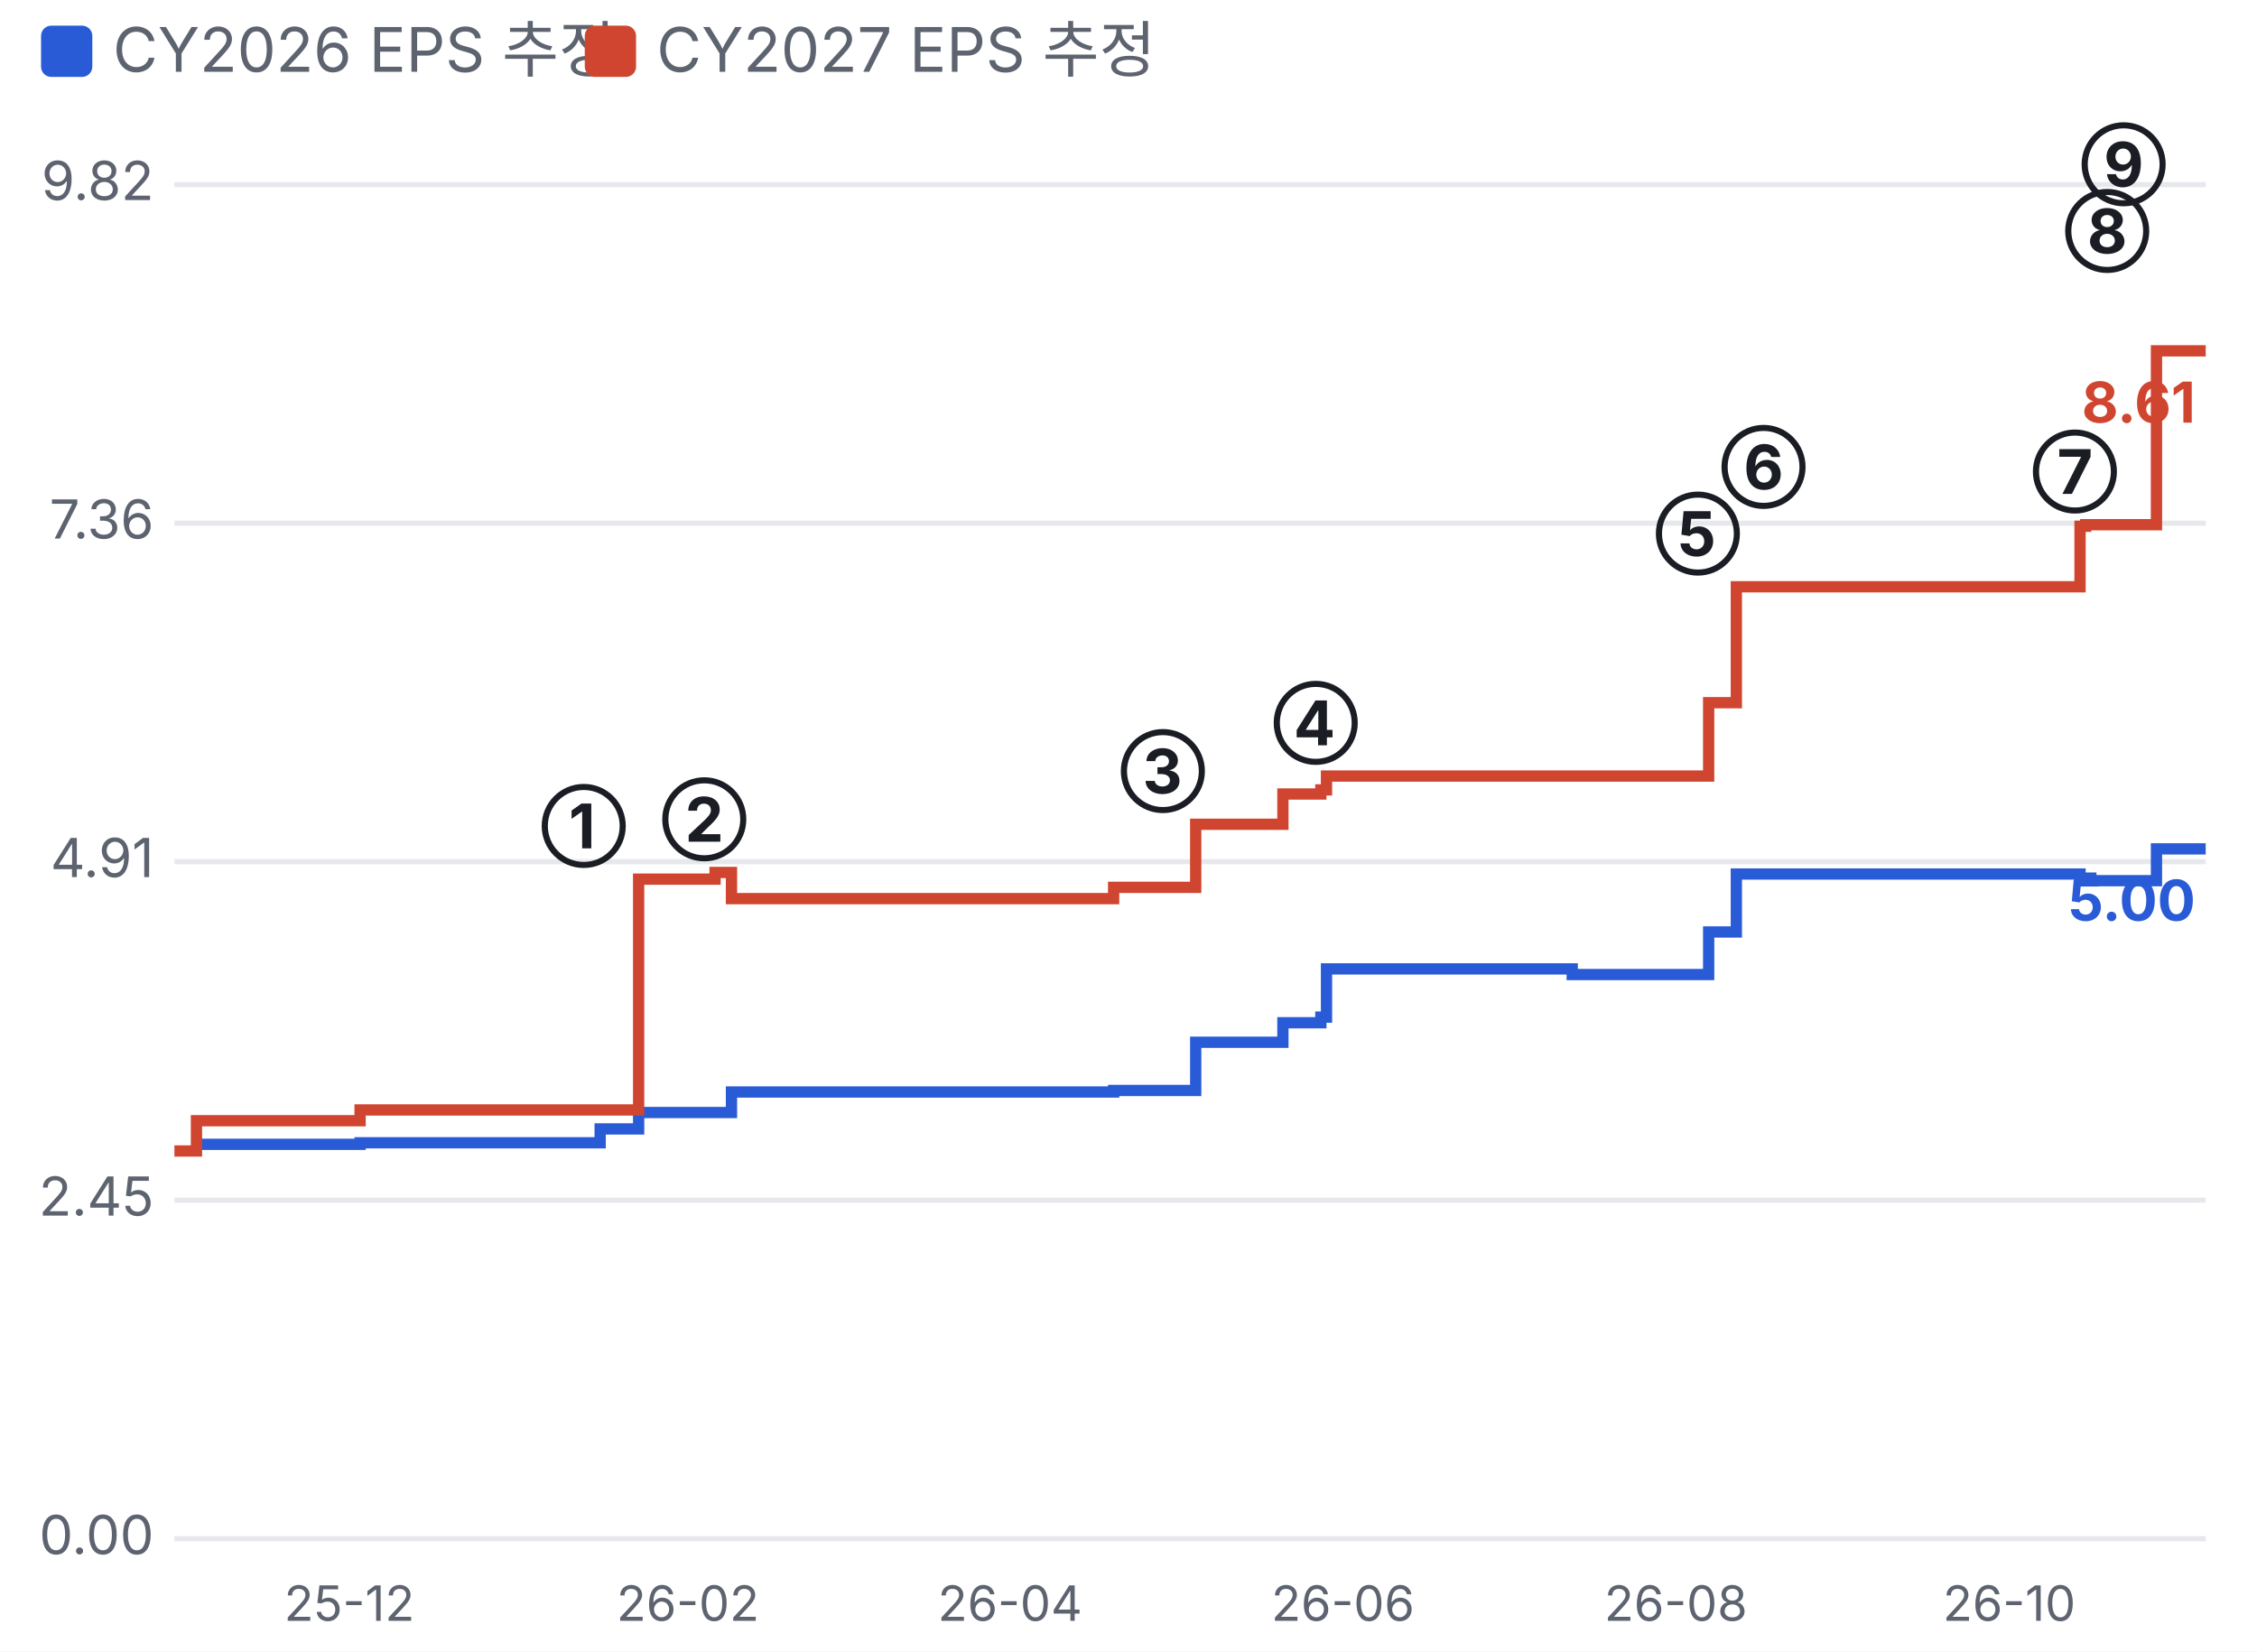
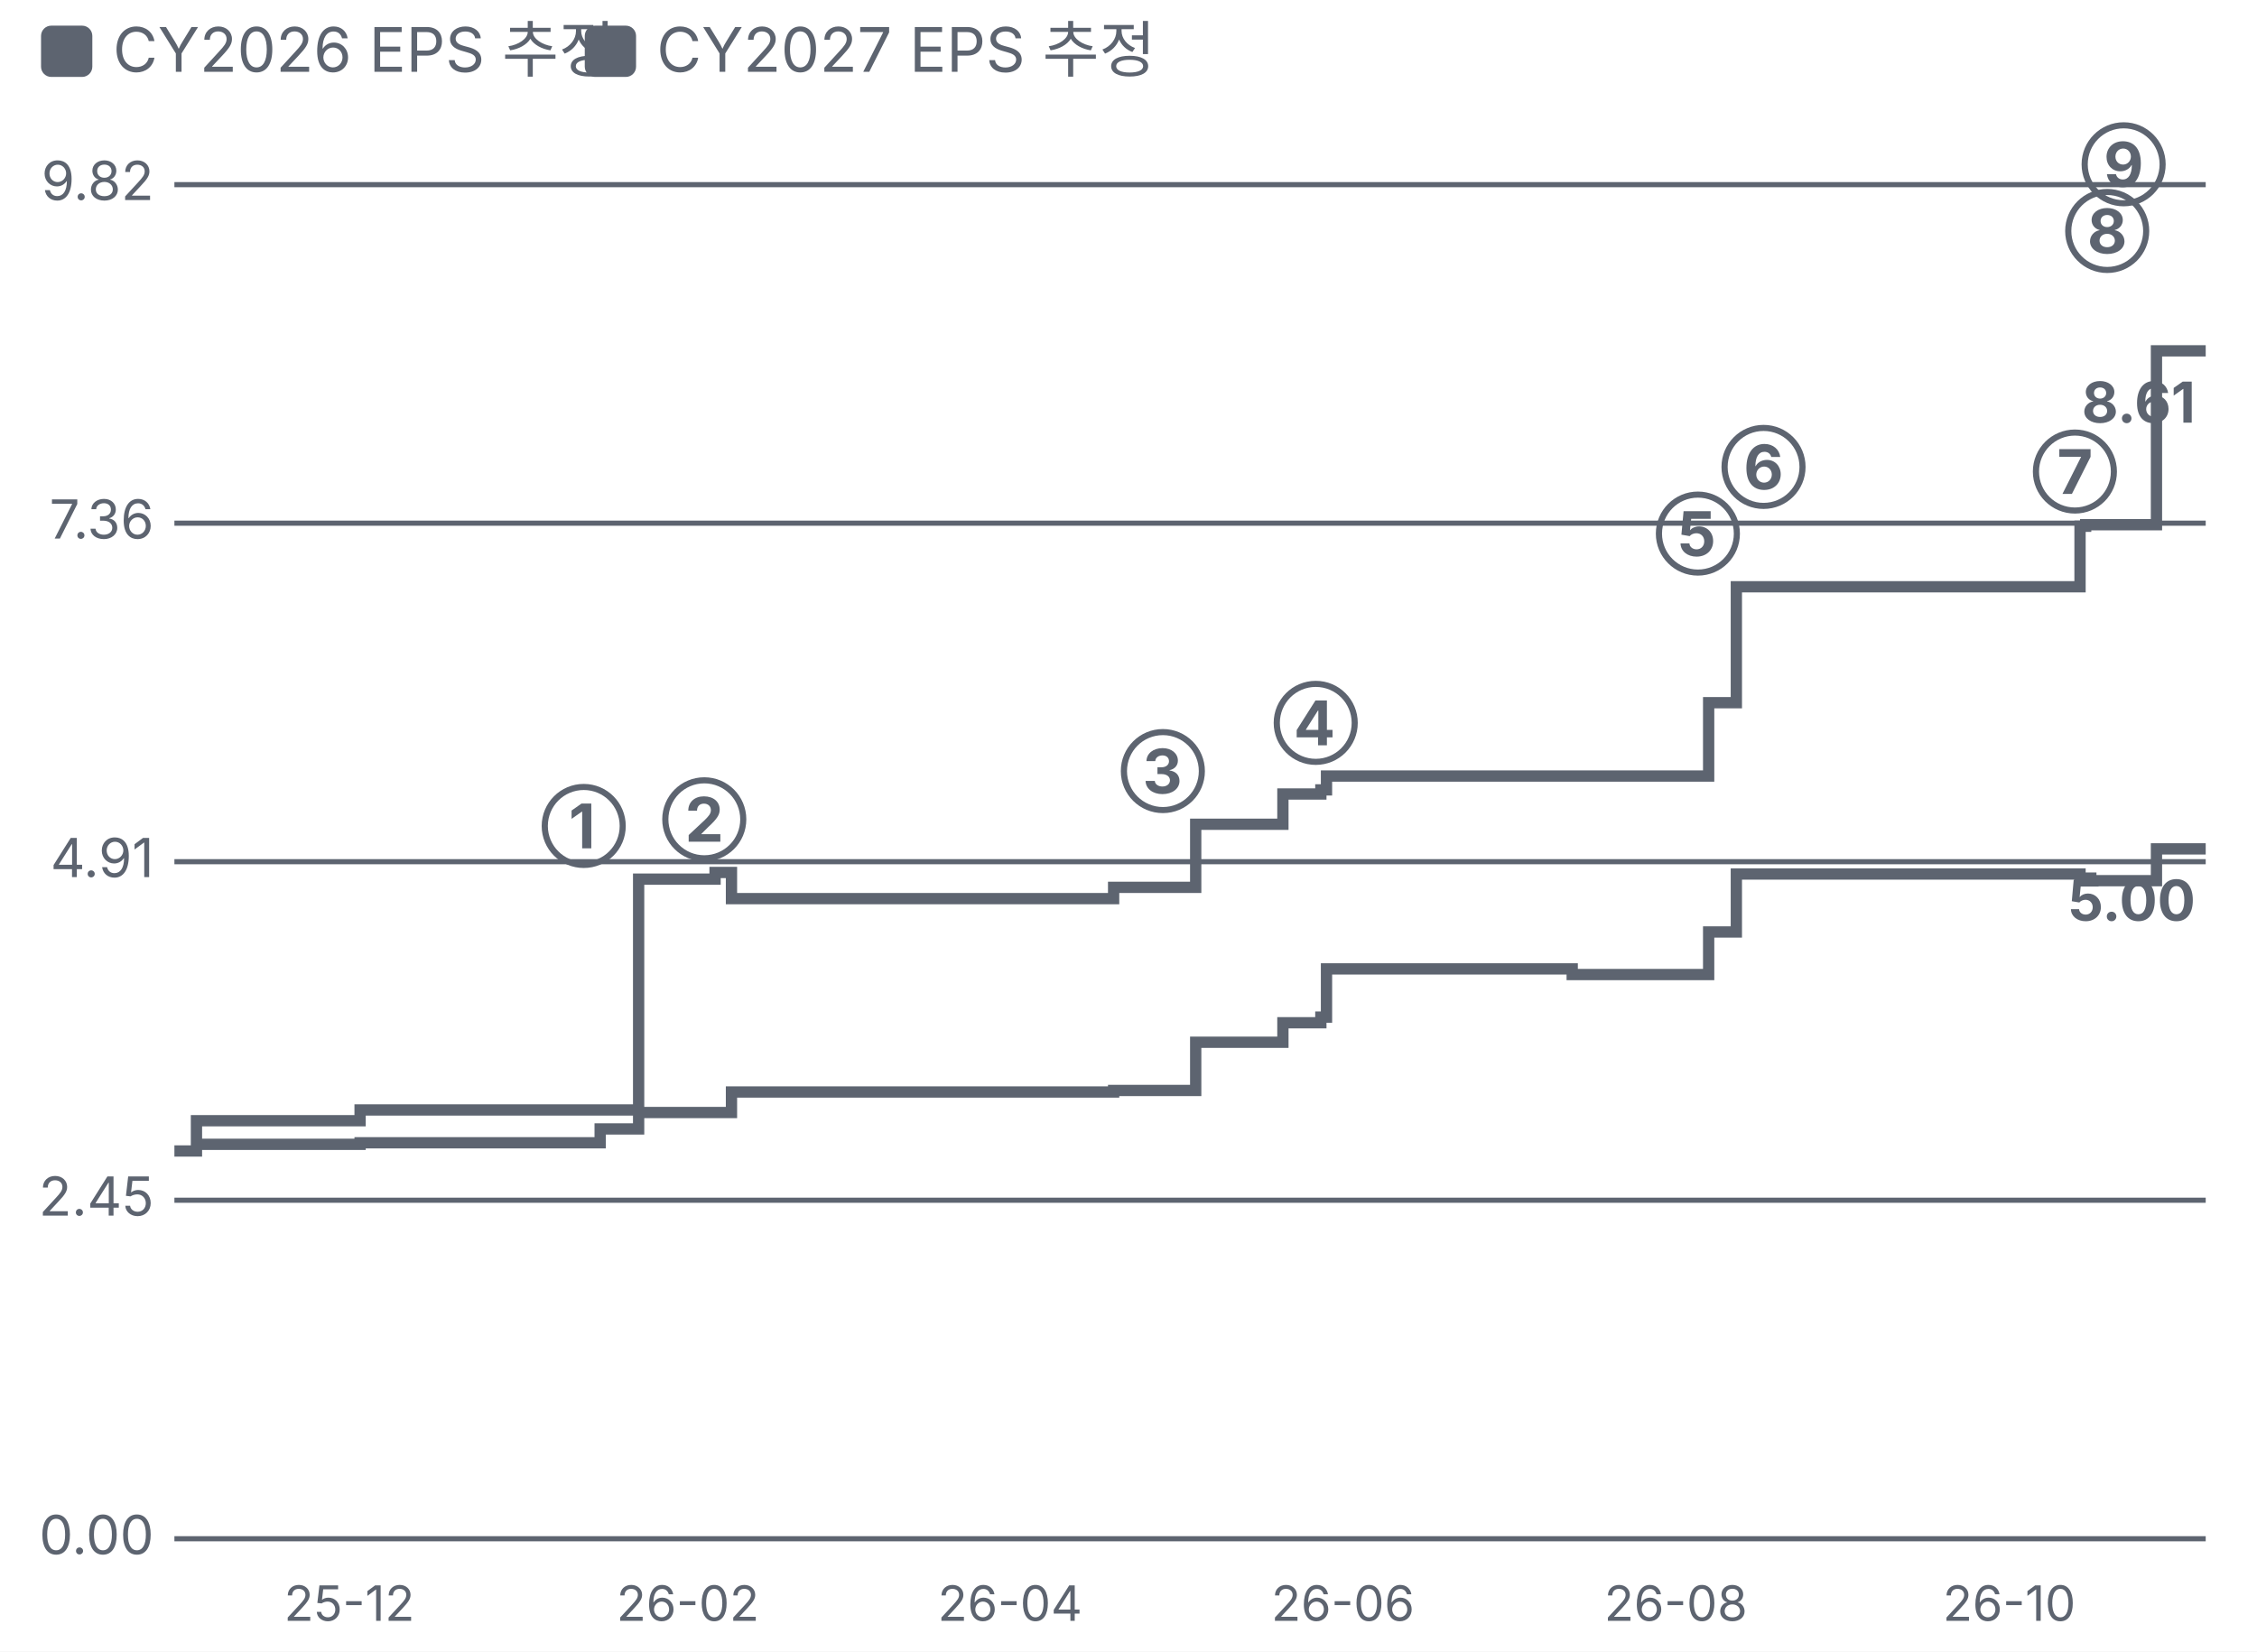
<svg xmlns="http://www.w3.org/2000/svg" viewBox="0 0 440 322" width="440" height="322">
  <style>text{fill:#5d6470;font-size:10.5px;font-family:-apple-system,'Apple SD Gothic Neo','Malgun Gothic',sans-serif}</style>
  <rect width="100%" height="100%" fill="#ffffff" />
-   <rect x="8" y="5" width="10" height="10" rx="2" fill="#2a5bd7" />
+   <rect x="8" y="5" width="10" height="10" rx="2" fill="#5d6470" />
  <text x="22" y="14" style="font-size:12px">CY2026 EPS 추정</text>
-   <rect x="114" y="5" width="10" height="10" rx="2" fill="#d0452f" />
+   <rect x="114" y="5" width="10" height="10" rx="2" fill="#5d6470" />
  <text x="128" y="14" style="font-size:12px">CY2027 EPS 추정</text>
  <g transform="translate(0,22)">
-     <line x1="34" x2="430" y1="278.0" y2="278.0" stroke="#e6e8ec" />
+     <line x1="34" x2="430" y1="278.0" y2="278.0" stroke="#5d6470" />
    <text x="30" y="281.0" text-anchor="end">0.00</text>
-     <line x1="34" x2="430" y1="212.0" y2="212.0" stroke="#e6e8ec" />
+     <line x1="34" x2="430" y1="212.0" y2="212.0" stroke="#5d6470" />
    <text x="30" y="215.0" text-anchor="end">2.45</text>
-     <line x1="34" x2="430" y1="146.0" y2="146.0" stroke="#e6e8ec" />
+     <line x1="34" x2="430" y1="146.0" y2="146.0" stroke="#5d6470" />
    <text x="30" y="149.0" text-anchor="end">4.91</text>
-     <line x1="34" x2="430" y1="80.0" y2="80.0" stroke="#e6e8ec" />
+     <line x1="34" x2="430" y1="80.0" y2="80.0" stroke="#5d6470" />
    <text x="30" y="83.0" text-anchor="end">7.36</text>
-     <line x1="34" x2="430" y1="14.0" y2="14.0" stroke="#e6e8ec" />
+     <line x1="34" x2="430" y1="14.0" y2="14.0" stroke="#5d6470" />
    <text x="30" y="17.0" text-anchor="end">9.82</text>
    <text x="68.1" y="294" text-anchor="middle" style="font-size:9.5px">25-12</text>
    <text x="134.1" y="294" text-anchor="middle" style="font-size:9.5px">26-02</text>
    <text x="196.9" y="294" text-anchor="middle" style="font-size:9.5px">26-04</text>
    <text x="261.8" y="294" text-anchor="middle" style="font-size:9.5px">26-06</text>
    <text x="326.7" y="294" text-anchor="middle" style="font-size:9.5px">26-08</text>
    <text x="391.7" y="294" text-anchor="middle" style="font-size:9.5px">26-10</text>
-     <polyline fill="none" stroke="#2a5bd7" stroke-width="2.2" points="38.3,201.1 70.2,201.1 70.2,200.8 117.0,200.8 117.0,198.1 124.5,198.1 124.5,194.9 142.6,194.9 142.6,190.9 217.1,190.9 217.1,190.6 233.1,190.6 233.1,181.2 250.1,181.2 250.1,177.4 257.5,177.4 257.5,176.3 258.6,176.3 258.6,166.9 303.3,166.9 303.3,166.9 306.5,166.9 306.5,168.0 333.1,168.0 333.1,159.7 338.5,159.7 338.5,148.4 405.5,148.4 405.5,149.2 406.6,149.2 406.6,149.2 407.6,149.2 407.6,149.7 420.4,149.7 420.4,143.5 430.0,143.5" />
-     <text x="428.0" y="157.5" text-anchor="end" style="fill:#2a5bd7;font-size:11px;font-weight:700">5.00</text>
-     <polyline fill="none" stroke="#d0452f" stroke-width="2.2" points="34.0,202.4 38.3,202.4 38.3,196.5 70.2,196.5 70.2,194.4 124.5,194.4 124.5,149.4 139.4,149.4 139.4,148.1 142.6,148.1 142.6,153.2 217.1,153.2 217.1,151.0 233.1,151.0 233.1,138.7 250.1,138.7 250.1,132.8 257.5,132.8 257.5,132.0 258.6,132.0 258.6,129.3 303.3,129.3 303.3,129.3 306.5,129.3 306.5,129.3 333.1,129.3 333.1,115.0 338.5,115.0 338.5,92.4 405.5,92.4 405.5,80.6 406.6,80.6 406.6,80.3 407.6,80.3 407.6,80.3 420.4,80.3 420.4,46.4 430.0,46.4" />
-     <text x="428.0" y="60.4" text-anchor="end" style="fill:#d0452f;font-size:11px;font-weight:700">8.61</text>
-     <text x="113.8" y="143.4" text-anchor="middle" style="fill:#1a1d23;font-size:12px;font-weight:700">①</text>
-     <text x="137.3" y="142.1" text-anchor="middle" style="fill:#1a1d23;font-size:12px;font-weight:700">②</text>
-     <text x="226.7" y="132.7" text-anchor="middle" style="fill:#1a1d23;font-size:12px;font-weight:700">③</text>
-     <text x="256.5" y="123.3" text-anchor="middle" style="fill:#1a1d23;font-size:12px;font-weight:700">④</text>
-     <text x="331.0" y="86.4" text-anchor="middle" style="fill:#1a1d23;font-size:12px;font-weight:700">⑤</text>
-     <text x="343.8" y="73.4" text-anchor="middle" style="fill:#1a1d23;font-size:12px;font-weight:700">⑥</text>
-     <text x="404.5" y="74.3" text-anchor="middle" style="fill:#1a1d23;font-size:12px;font-weight:700">⑦</text>
-     <text x="410.8" y="27.4" text-anchor="middle" style="fill:#1a1d23;font-size:12px;font-weight:700">⑧</text>
-     <text x="414.0" y="14.4" text-anchor="middle" style="fill:#1a1d23;font-size:12px;font-weight:700">⑨</text>
+     <polyline fill="none" stroke="#5d6470" stroke-width="2.2" points="38.3,201.1 70.2,201.1 70.2,200.8 117.0,200.8 117.0,198.1 124.5,198.1 124.5,194.9 142.6,194.9 142.6,190.9 217.1,190.9 217.1,190.6 233.1,190.6 233.1,181.2 250.1,181.2 250.1,177.4 257.5,177.4 257.5,176.3 258.6,176.3 258.6,166.9 303.3,166.9 303.3,166.9 306.5,166.9 306.5,168.0 333.1,168.0 333.1,159.7 338.5,159.7 338.5,148.4 405.5,148.4 405.5,149.2 406.6,149.2 406.6,149.2 407.6,149.2 407.6,149.7 420.4,149.7 420.4,143.5 430.0,143.5" />
+     <text x="428.0" y="157.5" text-anchor="end" style="fill:#5d6470;font-size:11px;font-weight:700">5.00</text>
+     <polyline fill="none" stroke="#5d6470" stroke-width="2.2" points="34.0,202.4 38.3,202.4 38.3,196.5 70.2,196.5 70.2,194.4 124.5,194.4 124.5,149.4 139.4,149.4 139.4,148.1 142.6,148.1 142.6,153.2 217.1,153.2 217.1,151.0 233.1,151.0 233.1,138.7 250.1,138.7 250.1,132.8 257.5,132.8 257.5,132.0 258.6,132.0 258.6,129.3 303.3,129.3 303.3,129.3 306.5,129.3 306.5,129.3 333.1,129.3 333.1,115.0 338.5,115.0 338.5,92.4 405.5,92.4 405.5,80.6 406.6,80.6 406.6,80.3 407.6,80.3 407.6,80.3 420.4,80.3 420.4,46.4 430.0,46.4" />
+     <text x="428.0" y="60.4" text-anchor="end" style="fill:#5d6470;font-size:11px;font-weight:700">8.61</text>
+     <text x="113.8" y="143.4" text-anchor="middle" style="fill:#5d6470;font-size:12px;font-weight:700">①</text>
+     <text x="137.3" y="142.1" text-anchor="middle" style="fill:#5d6470;font-size:12px;font-weight:700">②</text>
+     <text x="226.7" y="132.7" text-anchor="middle" style="fill:#5d6470;font-size:12px;font-weight:700">③</text>
+     <text x="256.5" y="123.3" text-anchor="middle" style="fill:#5d6470;font-size:12px;font-weight:700">④</text>
+     <text x="331.0" y="86.4" text-anchor="middle" style="fill:#5d6470;font-size:12px;font-weight:700">⑤</text>
+     <text x="343.8" y="73.4" text-anchor="middle" style="fill:#5d6470;font-size:12px;font-weight:700">⑥</text>
+     <text x="404.5" y="74.3" text-anchor="middle" style="fill:#5d6470;font-size:12px;font-weight:700">⑦</text>
+     <text x="410.8" y="27.4" text-anchor="middle" style="fill:#5d6470;font-size:12px;font-weight:700">⑧</text>
+     <text x="414.0" y="14.4" text-anchor="middle" style="fill:#5d6470;font-size:12px;font-weight:700">⑨</text>
  </g>
</svg>
